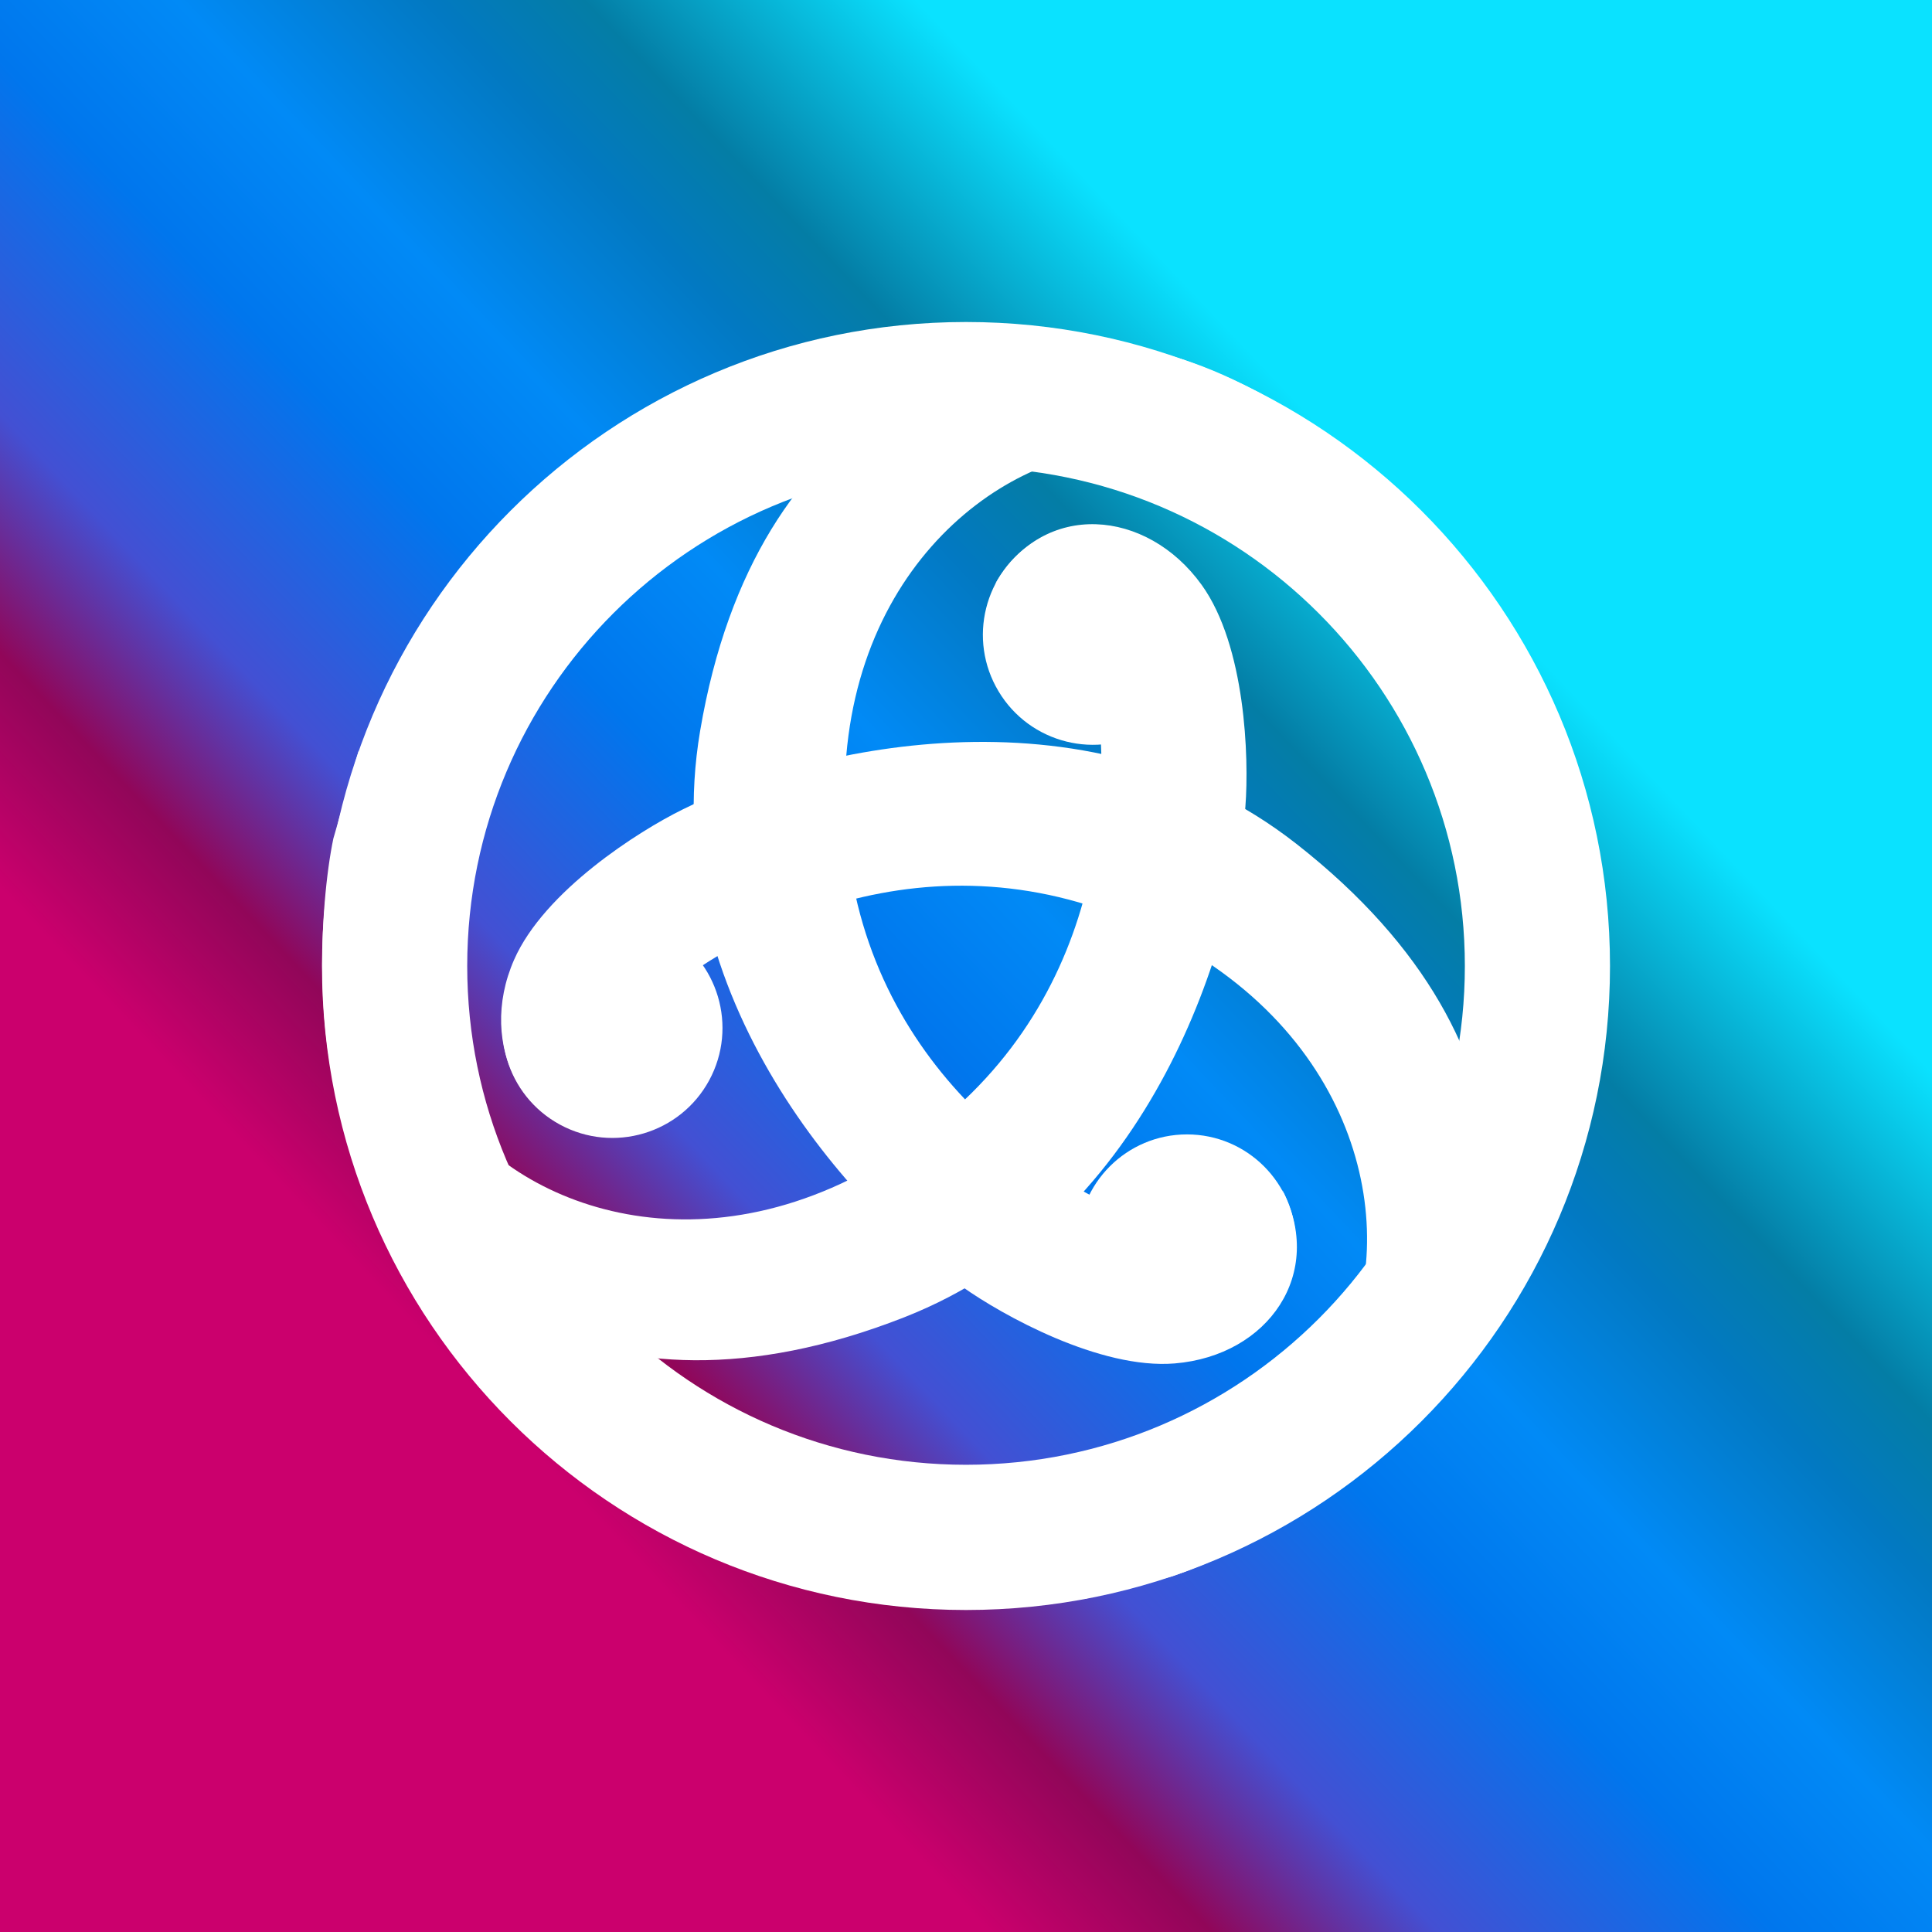
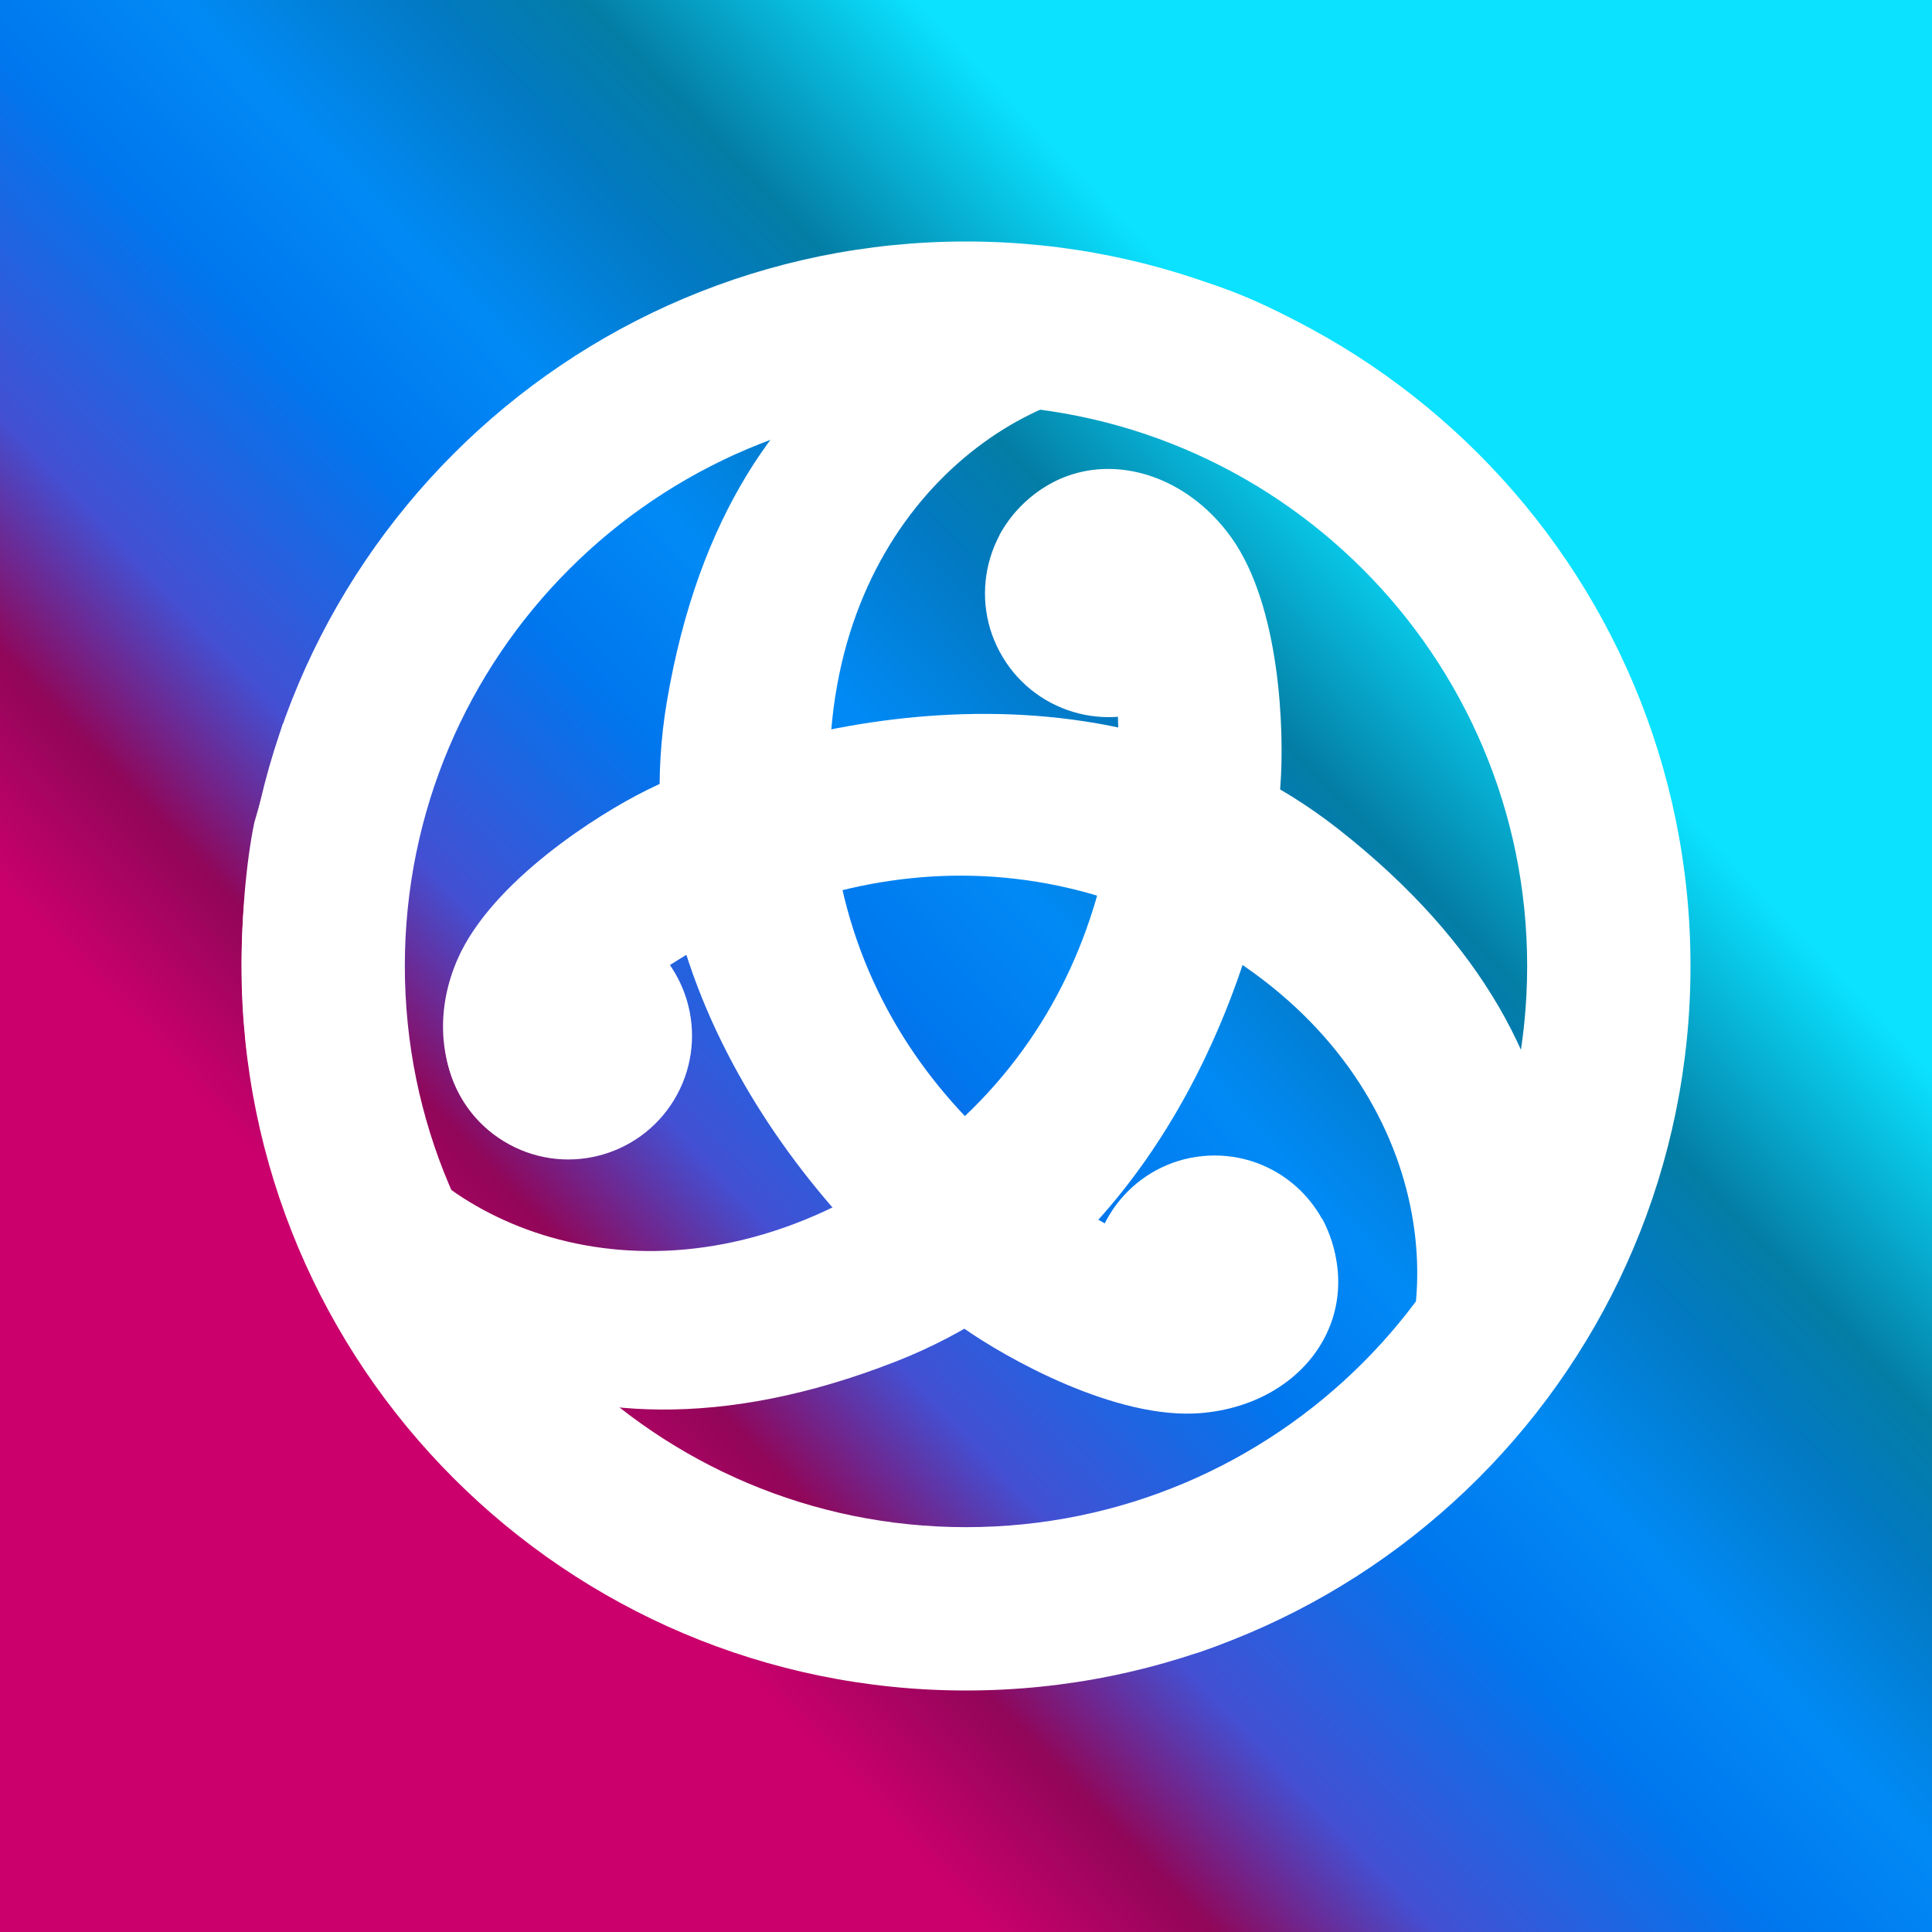
<svg xmlns="http://www.w3.org/2000/svg" width="24" height="24" viewBox="0 0 24 24" fill="none">
  <g clip-path="url(#clip0_328_57650)">
    <path d="M24 0H0V24H24V0Z" fill="url(#paint0_linear_328_57650)" />
-     <path fill-rule="evenodd" clip-rule="evenodd" d="M12 20C16.418 20 20 16.418 20 12C20 7.582 16.418 4 12 4C7.582 4 4 7.582 4 12C4 16.418 7.582 20 12 20ZM12 18.196C15.422 18.196 18.197 15.422 18.197 12C18.197 8.578 15.422 5.804 12 5.804C8.578 5.804 5.804 8.578 5.804 12C5.804 15.422 8.578 18.196 12 18.196Z" fill="white" />
-     <path d="M14.745 16.802C15.493 16.802 16.099 16.195 16.099 15.447C16.099 14.699 15.493 14.092 14.745 14.092C13.996 14.092 13.39 14.699 13.39 15.447C13.39 16.195 13.996 16.802 14.745 16.802Z" fill="white" />
-     <path d="M13.934 4.309C15.238 4.403 16.779 5.551 17.387 6.113L18.163 6.947C16.747 6.288 15.506 5.551 13.934 5.59C12.363 5.628 10.346 7.219 10.501 10.187C10.656 13.154 12.945 14.764 14.594 15.307C15.913 15.742 16.047 15.145 15.93 14.782C16.462 15.817 15.758 16.84 14.594 16.937C13.663 17.014 12.447 16.335 11.956 15.986C10.637 15.062 8.139 12.386 8.697 9.081C9.396 4.95 12.305 4.193 13.934 4.309Z" fill="white" />
-     <path d="M6.407 12.118C6.047 12.782 6.293 13.611 6.957 13.971C7.62 14.33 8.45 14.084 8.81 13.42C9.169 12.757 8.923 11.927 8.259 11.568C7.596 11.208 6.766 11.454 6.407 12.118Z" fill="white" />
-     <path d="M17.802 17.359C17.099 18.461 15.351 19.314 14.567 19.58L13.464 19.865C14.719 18.934 15.962 18.149 16.677 16.749C17.391 15.35 16.954 12.818 14.271 11.541C11.588 10.263 9.082 11.508 7.819 12.699C6.808 13.652 7.281 14.059 7.654 14.129C6.511 14.129 5.917 12.992 6.386 11.923C6.762 11.067 7.938 10.322 8.479 10.056C9.92 9.337 13.463 8.415 16.102 10.481C19.402 13.064 18.681 15.982 17.802 17.359Z" fill="white" />
-     <path d="M14.748 7.182C14.359 6.535 13.52 6.325 12.873 6.714C12.226 7.103 12.016 7.942 12.405 8.589C12.793 9.236 13.633 9.446 14.28 9.057C14.927 8.668 15.136 7.829 14.748 7.182Z" fill="white" />
-     <path d="M4.443 14.333C3.851 13.168 3.972 11.227 4.141 10.417L4.456 9.322C4.62 10.876 4.698 12.347 5.54 13.674C6.382 15.001 8.785 15.911 11.249 14.249C13.713 12.588 13.914 9.797 13.53 8.104C13.224 6.75 12.616 6.963 12.365 7.249C12.963 6.211 14.245 6.317 14.927 7.265C15.473 8.023 15.517 9.415 15.471 10.016C15.358 11.623 14.351 15.142 11.23 16.365C7.329 17.894 5.182 15.79 4.443 14.333Z" fill="white" />
+     <path fill-rule="evenodd" clip-rule="evenodd" d="M12 21C16.971 21 21 16.971 21 12C21 7.029 16.971 3 12 3C7.029 3 3 7.029 3 12C3 16.971 7.029 21 12 21ZM12 18.971C15.85 18.971 18.971 15.85 18.971 12C18.971 8.15 15.85 5.029 12 5.029C8.15 5.029 5.029 8.15 5.029 12C5.029 15.85 8.15 18.971 12 18.971Z" fill="white" />
+     <path d="M15.088 17.402C15.93 17.402 16.612 16.72 16.612 15.878C16.612 15.036 15.93 14.354 15.088 14.354C14.246 14.354 13.563 15.036 13.563 15.878C13.563 16.72 14.246 17.402 15.088 17.402Z" fill="white" />
+     <path d="M14.176 3.348C15.643 3.453 17.377 4.745 18.06 5.378L18.933 6.316C17.34 5.574 15.944 4.745 14.176 4.788C12.409 4.832 10.139 6.621 10.314 9.96C10.488 13.299 13.063 15.11 14.918 15.721C16.402 16.209 16.552 15.538 16.421 15.13C17.02 16.294 16.227 17.445 14.918 17.554C13.871 17.641 12.503 16.877 11.95 16.485C10.467 15.444 7.656 12.434 8.284 8.716C9.07 4.068 12.343 3.217 14.176 3.348Z" fill="white" />
+     <path d="M5.708 12.133C5.303 12.879 5.58 13.812 6.327 14.217C7.073 14.622 8.006 14.345 8.411 13.598C8.815 12.851 8.538 11.918 7.792 11.514C7.045 11.109 6.112 11.386 5.708 12.133Z" fill="white" />
+     <path d="M18.528 18.029C17.737 19.269 15.771 20.228 14.889 20.527L13.648 20.848C15.059 19.801 16.458 18.918 17.262 17.343C18.066 15.768 17.573 12.92 14.555 11.483C11.537 10.046 8.717 11.447 7.296 12.786C6.16 13.858 6.691 14.316 7.112 14.395C5.825 14.395 5.157 13.116 5.685 11.913C6.107 10.951 7.43 10.112 8.039 9.813C9.66 9.004 13.646 7.967 16.616 10.292C20.328 13.197 19.516 16.48 18.528 18.029Z" fill="white" />
+     <path d="M15.091 6.58C14.654 5.852 13.71 5.616 12.982 6.053C12.254 6.491 12.018 7.435 12.456 8.163C12.893 8.891 13.837 9.126 14.565 8.689C15.293 8.252 15.529 7.307 15.091 6.58Z" fill="white" />
+     <path d="M3.498 14.625C2.833 13.314 2.969 11.131 3.159 10.219L3.514 8.987C3.698 10.735 3.785 12.39 4.733 13.883C5.68 15.376 8.383 16.399 11.155 14.53C13.927 12.662 14.153 9.522 13.722 7.617C13.377 6.093 12.693 6.333 12.411 6.655C13.084 5.487 14.525 5.607 15.293 6.673C15.907 7.526 15.957 9.092 15.905 9.768C15.777 11.575 14.645 15.534 11.134 16.911C6.745 18.631 4.33 16.263 3.498 14.625Z" fill="white" />
  </g>
  <defs>
    <linearGradient id="paint0_linear_328_57650" x1="18.003" y1="6.991" x2="6.498" y2="17.893" gradientUnits="userSpaceOnUse">
      <stop stop-color="#0AE2FF" />
      <stop offset="0.189" stop-color="#047DA5" />
      <stop offset="0.278" stop-color="#0279C2" />
      <stop offset="0.42" stop-color="#018AF6" />
      <stop offset="0.553" stop-color="#0076ED" />
      <stop offset="0.744" stop-color="#4350D3" />
      <stop offset="0.873" stop-color="#910659" />
      <stop offset="1" stop-color="#CB006D" />
    </linearGradient>
    <clipPath id="clip0_328_57650">
      <rect width="24" height="24" fill="white" />
    </clipPath>
  </defs>
</svg>
